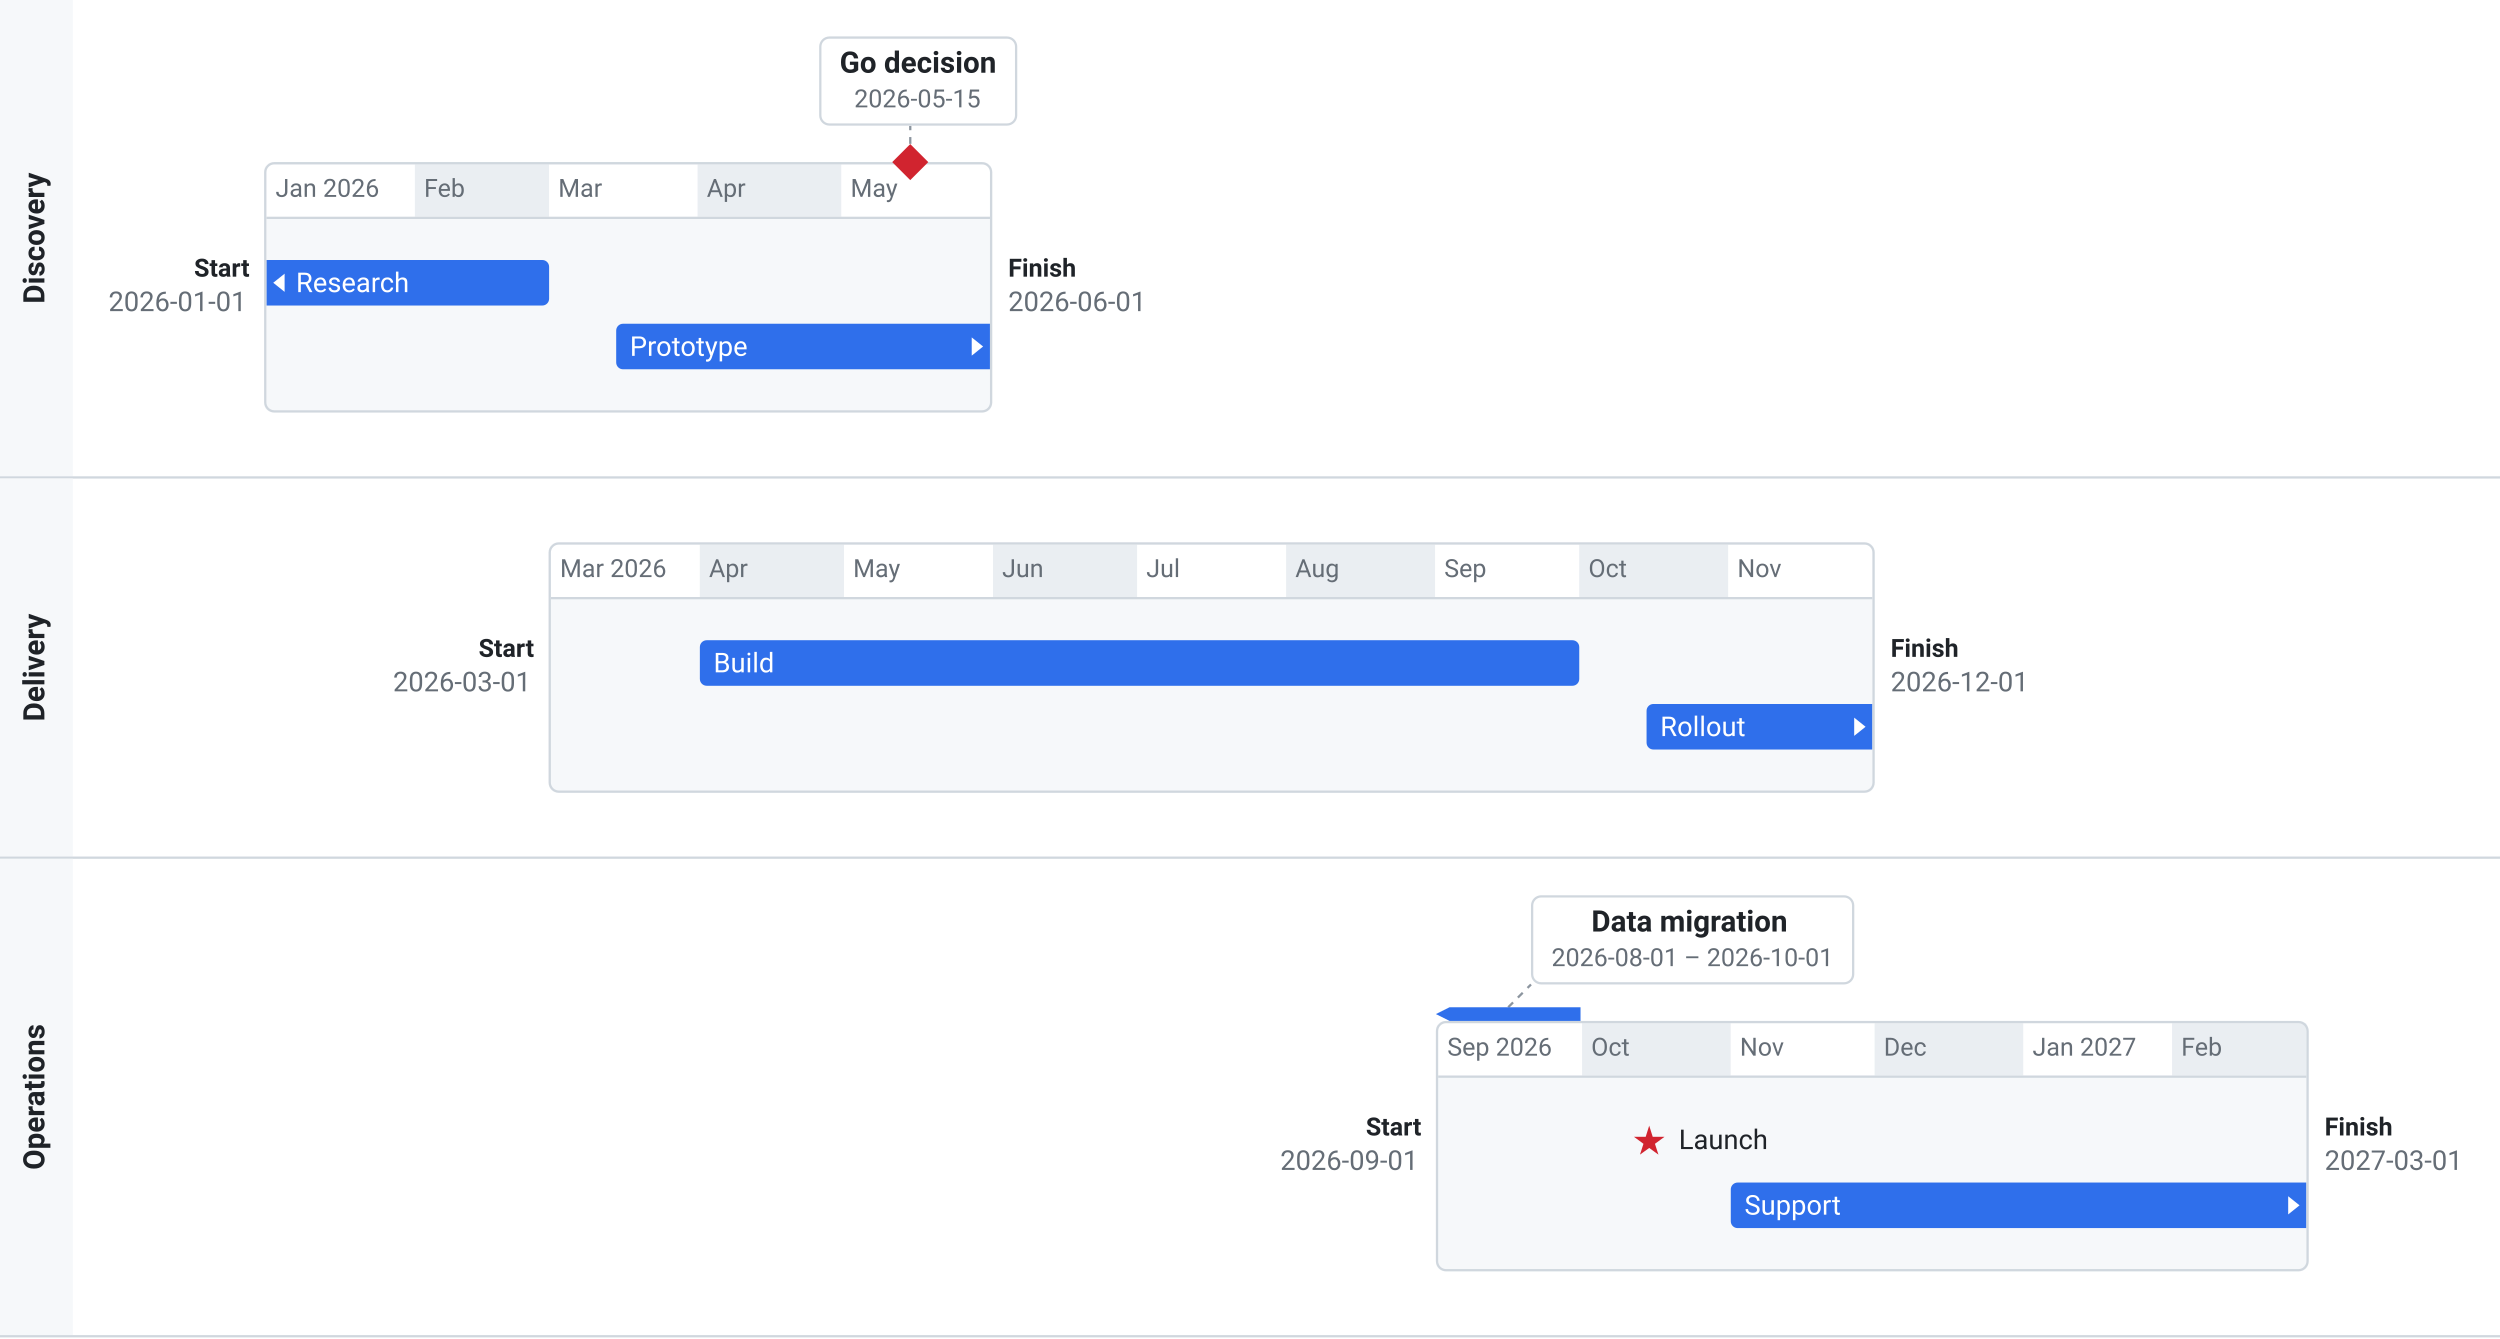
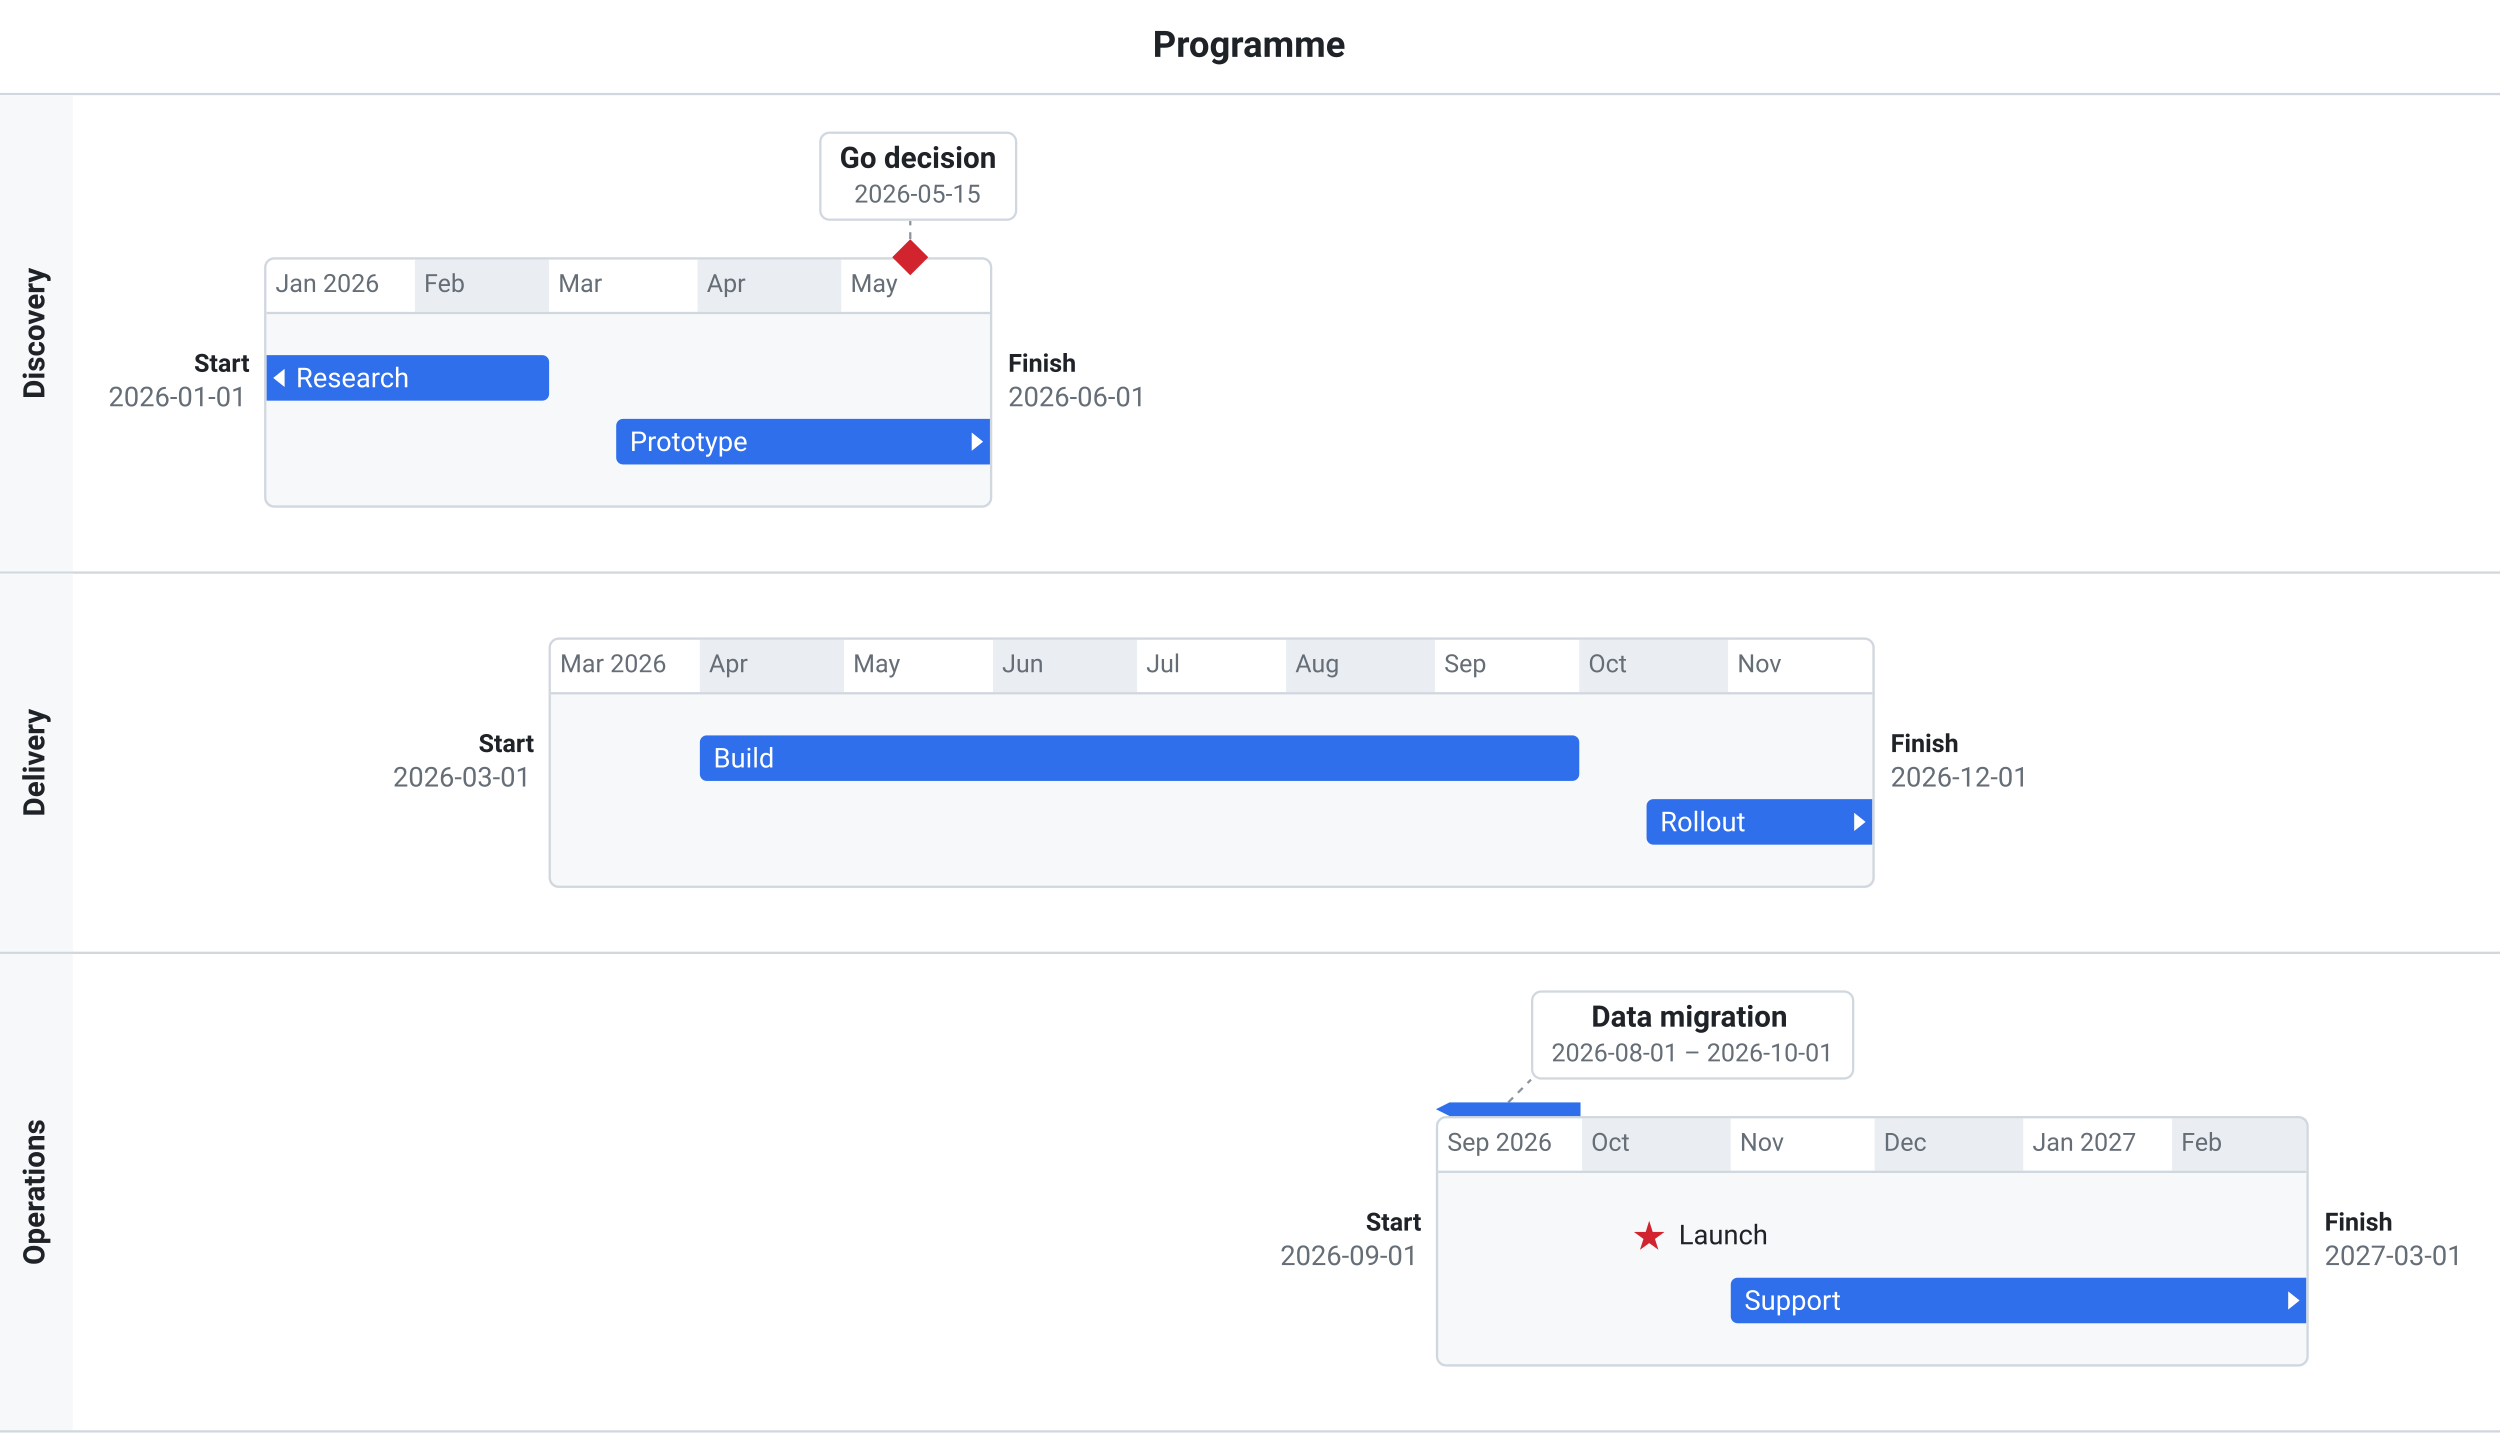
- <svg xmlns="http://www.w3.org/2000/svg" width="1098" height="588" viewBox="0 0 1098 588">
-   <rect x="0" y="0" width="1098" height="588" fill="rgb(255, 255, 255)" />
-   <rect x="0" y="0" width="32" height="209.19" fill="rgb(246, 248, 250)" />
+ <svg xmlns="http://www.w3.org/2000/svg" width="1098" height="630" viewBox="0 0 1098 630">
+   <rect x="0" y="0" width="1098" height="630" fill="rgb(255, 255, 255)" />
+   <text x="506.27" y="19.5" dominant-baseline="central" fill="rgb(31, 35, 40)" font-family="system-ui, -apple-system, &quot;Segoe UI&quot;, Roboto, sans-serif" font-size="16px" font-weight="600">Programme</text>
+   <line x1="0" y1="41.3" x2="1098" y2="41.3" stroke="rgb(208, 215, 222)" />
+   <rect x="0" y="41.8" width="32" height="209.19" fill="rgb(246, 248, 250)" />
  <clipPath id="tlv-clip-1">
-     <rect x="0" y="0" width="32" height="209.19" rx="0" />
+     <rect x="0" y="41.8" width="32" height="209.19" rx="0" />
  </clipPath>
  <g clip-path="url(#tlv-clip-1)">
-     <text x="15.05" y="104.6" text-anchor="middle" transform="rotate(-90 15.05 104.6)" dominant-baseline="central" fill="rgb(31, 35, 40)" font-family="system-ui, -apple-system, &quot;Segoe UI&quot;, Roboto, sans-serif" font-size="13px" font-weight="600">Discovery</text>
-   </g>
-   <rect x="116" y="71.19" width="319.8" height="110" fill="rgb(246, 248, 250)" rx="4" />
+     <text x="15.05" y="146.4" text-anchor="middle" transform="rotate(-90 15.05 146.4)" dominant-baseline="central" fill="rgb(31, 35, 40)" font-family="system-ui, -apple-system, &quot;Segoe UI&quot;, Roboto, sans-serif" font-size="13px" font-weight="600">Discovery</text>
+   </g>
+   <rect x="116" y="112.98" width="319.8" height="110" fill="rgb(246, 248, 250)" rx="4" />
  <clipPath id="tlv-clip-2">
-     <rect x="116" y="71.19" width="319.8" height="110" rx="4" />
+     <rect x="116" y="112.98" width="319.8" height="110" rx="4" />
  </clipPath>
  <g clip-path="url(#tlv-clip-2)">
-     <rect x="117" y="72.19" width="65.23" height="23" fill="rgb(255, 255, 255)" />
-     <rect x="182.23" y="72.19" width="58.92" height="23" fill="rgb(234, 238, 242)" />
-     <rect x="241.17" y="72.19" width="65.23" height="23" fill="rgb(255, 255, 255)" />
-     <rect x="306.41" y="72.19" width="63.13" height="23" fill="rgb(234, 238, 242)" />
-     <rect x="369.55" y="72.19" width="65.23" height="23" fill="rgb(255, 255, 255)" />
-     <line x1="117" y1="95.69" x2="434.8" y2="95.69" stroke="rgb(208, 215, 222)" />
+     <rect x="117" y="113.98" width="65.23" height="23" fill="rgb(255, 255, 255)" />
+     <rect x="182.23" y="113.98" width="58.92" height="23" fill="rgb(234, 238, 242)" />
+     <rect x="241.17" y="113.98" width="65.23" height="23" fill="rgb(255, 255, 255)" />
+     <rect x="306.41" y="113.98" width="63.13" height="23" fill="rgb(234, 238, 242)" />
+     <rect x="369.55" y="113.98" width="65.23" height="23" fill="rgb(255, 255, 255)" />
+     <line x1="117" y1="137.48" x2="434.8" y2="137.48" stroke="rgb(208, 215, 222)" />
  </g>
  <clipPath id="tlv-clip-3">
-     <rect x="117" y="72.19" width="317.8" height="24" rx="0" />
+     <rect x="117" y="113.98" width="317.8" height="24" rx="0" />
  </clipPath>
  <g clip-path="url(#tlv-clip-3)">
-     <text x="121" y="82.69" dominant-baseline="central" fill="rgb(101, 109, 118)" font-family="system-ui, -apple-system, &quot;Segoe UI&quot;, Roboto, sans-serif" font-size="11px">Jan 2026</text>
+     <text x="121" y="124.48" dominant-baseline="central" fill="rgb(101, 109, 118)" font-family="system-ui, -apple-system, &quot;Segoe UI&quot;, Roboto, sans-serif" font-size="11px">Jan 2026</text>
  </g>
  <clipPath id="tlv-clip-4">
-     <rect x="117" y="72.19" width="317.8" height="24" rx="0" />
+     <rect x="117" y="113.98" width="317.8" height="24" rx="0" />
  </clipPath>
  <g clip-path="url(#tlv-clip-4)">
-     <text x="186.23" y="82.69" dominant-baseline="central" fill="rgb(101, 109, 118)" font-family="system-ui, -apple-system, &quot;Segoe UI&quot;, Roboto, sans-serif" font-size="11px">Feb</text>
+     <text x="186.23" y="124.48" dominant-baseline="central" fill="rgb(101, 109, 118)" font-family="system-ui, -apple-system, &quot;Segoe UI&quot;, Roboto, sans-serif" font-size="11px">Feb</text>
  </g>
  <clipPath id="tlv-clip-5">
-     <rect x="117" y="72.19" width="317.8" height="24" rx="0" />
+     <rect x="117" y="113.98" width="317.8" height="24" rx="0" />
  </clipPath>
  <g clip-path="url(#tlv-clip-5)">
-     <text x="245.17" y="82.69" dominant-baseline="central" fill="rgb(101, 109, 118)" font-family="system-ui, -apple-system, &quot;Segoe UI&quot;, Roboto, sans-serif" font-size="11px">Mar</text>
+     <text x="245.17" y="124.48" dominant-baseline="central" fill="rgb(101, 109, 118)" font-family="system-ui, -apple-system, &quot;Segoe UI&quot;, Roboto, sans-serif" font-size="11px">Mar</text>
  </g>
  <clipPath id="tlv-clip-6">
-     <rect x="117" y="72.19" width="317.8" height="24" rx="0" />
+     <rect x="117" y="113.98" width="317.8" height="24" rx="0" />
  </clipPath>
  <g clip-path="url(#tlv-clip-6)">
-     <text x="310.41" y="82.69" dominant-baseline="central" fill="rgb(101, 109, 118)" font-family="system-ui, -apple-system, &quot;Segoe UI&quot;, Roboto, sans-serif" font-size="11px">Apr</text>
+     <text x="310.41" y="124.48" dominant-baseline="central" fill="rgb(101, 109, 118)" font-family="system-ui, -apple-system, &quot;Segoe UI&quot;, Roboto, sans-serif" font-size="11px">Apr</text>
  </g>
  <clipPath id="tlv-clip-7">
-     <rect x="117" y="72.19" width="317.8" height="24" rx="0" />
+     <rect x="117" y="113.98" width="317.8" height="24" rx="0" />
  </clipPath>
  <g clip-path="url(#tlv-clip-7)">
-     <text x="373.55" y="82.69" dominant-baseline="central" fill="rgb(101, 109, 118)" font-family="system-ui, -apple-system, &quot;Segoe UI&quot;, Roboto, sans-serif" font-size="11px">May</text>
-   </g>
-   <path d="M117 114.19H238.17A3 3 0 0 1 241.17 117.19V131.19A3 3 0 0 1 238.17 134.19H117L117 134.19V114.19L117 114.19Z" fill="rgb(47, 111, 235)" />
+     <text x="373.55" y="124.48" dominant-baseline="central" fill="rgb(101, 109, 118)" font-family="system-ui, -apple-system, &quot;Segoe UI&quot;, Roboto, sans-serif" font-size="11px">May</text>
+   </g>
+   <path d="M117 155.98H238.17A3 3 0 0 1 241.17 158.98V172.98A3 3 0 0 1 238.17 175.98H117L117 175.98V155.98L117 155.98Z" fill="rgb(47, 111, 235)" />
  <clipPath id="tlv-clip-8">
-     <rect x="117" y="114.19" width="124.17" height="20" rx="0" />
+     <rect x="117" y="155.98" width="124.17" height="20" rx="0" />
  </clipPath>
  <g clip-path="url(#tlv-clip-8)">
-     <text x="130" y="124.19" dominant-baseline="central" fill="rgb(255, 255, 255)" font-family="system-ui, -apple-system, &quot;Segoe UI&quot;, Roboto, sans-serif" font-size="12px">Research</text>
-   </g>
-   <polygon points="125,120.19 120,124.19 125,128.19" fill="rgb(255, 255, 255)" />
-   <path d="M273.63 142.19H434.78L434.78 142.19V162.19L434.78 162.19H273.63A3 3 0 0 1 270.63 159.19V145.19A3 3 0 0 1 273.63 142.19Z" fill="rgb(47, 111, 235)" />
+     <text x="130" y="165.98" dominant-baseline="central" fill="rgb(255, 255, 255)" font-family="system-ui, -apple-system, &quot;Segoe UI&quot;, Roboto, sans-serif" font-size="12px">Research</text>
+   </g>
+   <polygon points="125,161.98 120,165.98 125,169.98" fill="rgb(255, 255, 255)" />
+   <path d="M273.63 183.98H434.78L434.78 183.98V203.98L434.78 203.98H273.63A3 3 0 0 1 270.63 200.98V186.98A3 3 0 0 1 273.63 183.98Z" fill="rgb(47, 111, 235)" />
  <clipPath id="tlv-clip-9">
-     <rect x="270.63" y="142.19" width="164.16" height="20" rx="0" />
+     <rect x="270.63" y="183.98" width="164.16" height="20" rx="0" />
  </clipPath>
  <g clip-path="url(#tlv-clip-9)">
-     <text x="276.63" y="152.19" dominant-baseline="central" fill="rgb(255, 255, 255)" font-family="system-ui, -apple-system, &quot;Segoe UI&quot;, Roboto, sans-serif" font-size="12px">Prototype</text>
-   </g>
-   <polygon points="426.78,148.19 431.78,152.19 426.78,156.19" fill="rgb(255, 255, 255)" />
-   <rect x="116.5" y="71.69" width="318.8" height="109" fill="none" rx="4" stroke="rgb(208, 215, 222)" />
-   <text x="85.23" y="117.74" dominant-baseline="central" fill="rgb(31, 35, 40)" font-family="system-ui, -apple-system, &quot;Segoe UI&quot;, Roboto, sans-serif" font-size="11px" font-weight="600">Start</text>
-   <text x="47.64" y="132.54" dominant-baseline="central" fill="rgb(101, 109, 118)" font-family="system-ui, -apple-system, &quot;Segoe UI&quot;, Roboto, sans-serif" font-size="12px">2026-01-01</text>
-   <text x="442.8" y="117.74" dominant-baseline="central" fill="rgb(31, 35, 40)" font-family="system-ui, -apple-system, &quot;Segoe UI&quot;, Roboto, sans-serif" font-size="11px" font-weight="600">Finish</text>
-   <text x="442.8" y="132.54" dominant-baseline="central" fill="rgb(101, 109, 118)" font-family="system-ui, -apple-system, &quot;Segoe UI&quot;, Roboto, sans-serif" font-size="12px">2026-06-01</text>
-   <line x1="399.79" y1="63.19" x2="399.79" y2="55.19" stroke="rgb(140, 149, 159)" stroke-dasharray="3 3" />
-   <polygon points="399.78,63.27 407.7,71.19 399.78,79.11 391.86,71.19" fill="rgb(209, 36, 47)" />
-   <rect x="359.78" y="16" width="87" height="39.19" fill="rgb(255, 255, 255)" rx="4" />
-   <rect x="360.28" y="16.5" width="86" height="38.19" fill="none" rx="4" stroke="rgb(208, 215, 222)" />
+     <text x="276.63" y="193.98" dominant-baseline="central" fill="rgb(255, 255, 255)" font-family="system-ui, -apple-system, &quot;Segoe UI&quot;, Roboto, sans-serif" font-size="12px">Prototype</text>
+   </g>
+   <polygon points="426.78,189.98 431.78,193.98 426.78,197.98" fill="rgb(255, 255, 255)" />
+   <rect x="116.5" y="113.48" width="318.8" height="109" fill="none" rx="4" stroke="rgb(208, 215, 222)" />
+   <text x="85.23" y="159.54" dominant-baseline="central" fill="rgb(31, 35, 40)" font-family="system-ui, -apple-system, &quot;Segoe UI&quot;, Roboto, sans-serif" font-size="11px" font-weight="600">Start</text>
+   <text x="47.64" y="174.34" dominant-baseline="central" fill="rgb(101, 109, 118)" font-family="system-ui, -apple-system, &quot;Segoe UI&quot;, Roboto, sans-serif" font-size="12px">2026-01-01</text>
+   <text x="442.8" y="159.54" dominant-baseline="central" fill="rgb(31, 35, 40)" font-family="system-ui, -apple-system, &quot;Segoe UI&quot;, Roboto, sans-serif" font-size="11px" font-weight="600">Finish</text>
+   <text x="442.8" y="174.34" dominant-baseline="central" fill="rgb(101, 109, 118)" font-family="system-ui, -apple-system, &quot;Segoe UI&quot;, Roboto, sans-serif" font-size="12px">2026-06-01</text>
+   <line x1="399.79" y1="104.98" x2="399.79" y2="96.98" stroke="rgb(140, 149, 159)" stroke-dasharray="3 3" />
+   <polygon points="399.78,105.06 407.7,112.98 399.78,120.9 391.86,112.98" fill="rgb(209, 36, 47)" />
+   <rect x="359.78" y="57.8" width="87" height="39.19" fill="rgb(255, 255, 255)" rx="4" />
+   <rect x="360.28" y="58.3" width="86" height="38.19" fill="none" rx="4" stroke="rgb(208, 215, 222)" />
  <clipPath id="tlv-clip-10">
-     <rect x="359.78" y="16" width="87" height="39.19" rx="0" />
+     <rect x="359.78" y="57.8" width="87" height="39.19" rx="0" />
  </clipPath>
  <g clip-path="url(#tlv-clip-10)">
-     <text x="368.78" y="27.5" dominant-baseline="central" fill="rgb(31, 35, 40)" font-family="system-ui, -apple-system, &quot;Segoe UI&quot;, Roboto, sans-serif" font-size="13px" font-weight="600">Go decision</text>
+     <text x="368.78" y="69.3" dominant-baseline="central" fill="rgb(31, 35, 40)" font-family="system-ui, -apple-system, &quot;Segoe UI&quot;, Roboto, sans-serif" font-size="13px" font-weight="600">Go decision</text>
  </g>
  <clipPath id="tlv-clip-11">
-     <rect x="359.78" y="16" width="87" height="39.19" rx="0" />
+     <rect x="359.78" y="57.8" width="87" height="39.19" rx="0" />
  </clipPath>
  <g clip-path="url(#tlv-clip-11)">
-     <text x="375.16" y="43.39" dominant-baseline="central" fill="rgb(101, 109, 118)" font-family="system-ui, -apple-system, &quot;Segoe UI&quot;, Roboto, sans-serif" font-size="11px">2026-05-15</text>
-   </g>
-   <line x1="0" y1="209.69" x2="1098" y2="209.69" stroke="rgb(208, 215, 222)" />
-   <rect x="0" y="210.19" width="32" height="166" fill="rgb(246, 248, 250)" />
+     <text x="375.16" y="85.19" dominant-baseline="central" fill="rgb(101, 109, 118)" font-family="system-ui, -apple-system, &quot;Segoe UI&quot;, Roboto, sans-serif" font-size="11px">2026-05-15</text>
+   </g>
+   <line x1="0" y1="251.48" x2="1098" y2="251.48" stroke="rgb(208, 215, 222)" />
+   <rect x="0" y="251.98" width="32" height="166" fill="rgb(246, 248, 250)" />
  <clipPath id="tlv-clip-12">
-     <rect x="0" y="210.19" width="32" height="166" rx="0" />
+     <rect x="0" y="251.98" width="32" height="166" rx="0" />
  </clipPath>
  <g clip-path="url(#tlv-clip-12)">
-     <text x="15.05" y="293.19" text-anchor="middle" transform="rotate(-90 15.05 293.19)" dominant-baseline="central" fill="rgb(31, 35, 40)" font-family="system-ui, -apple-system, &quot;Segoe UI&quot;, Roboto, sans-serif" font-size="13px" font-weight="600">Delivery</text>
-   </g>
-   <rect x="240.95" y="238.19" width="582.42" height="110" fill="rgb(246, 248, 250)" rx="4" />
+     <text x="15.05" y="334.98" text-anchor="middle" transform="rotate(-90 15.05 334.98)" dominant-baseline="central" fill="rgb(31, 35, 40)" font-family="system-ui, -apple-system, &quot;Segoe UI&quot;, Roboto, sans-serif" font-size="13px" font-weight="600">Delivery</text>
+   </g>
+   <rect x="240.95" y="279.98" width="582.42" height="110" fill="rgb(246, 248, 250)" rx="4" />
  <clipPath id="tlv-clip-13">
-     <rect x="240.95" y="238.19" width="582.42" height="110" rx="4" />
+     <rect x="240.95" y="279.98" width="582.42" height="110" rx="4" />
  </clipPath>
  <g clip-path="url(#tlv-clip-13)">
-     <rect x="241.95" y="239.19" width="65.42" height="23" fill="rgb(255, 255, 255)" />
-     <rect x="307.38" y="239.19" width="63.31" height="23" fill="rgb(234, 238, 242)" />
-     <rect x="370.69" y="239.19" width="65.42" height="23" fill="rgb(255, 255, 255)" />
-     <rect x="436.13" y="239.19" width="63.31" height="23" fill="rgb(234, 238, 242)" />
-     <rect x="499.44" y="239.19" width="65.42" height="23" fill="rgb(255, 255, 255)" />
-     <rect x="564.88" y="239.19" width="65.42" height="23" fill="rgb(234, 238, 242)" />
-     <rect x="630.3" y="239.19" width="63.31" height="23" fill="rgb(255, 255, 255)" />
-     <rect x="693.63" y="239.19" width="65.42" height="23" fill="rgb(234, 238, 242)" />
-     <rect x="759.05" y="239.19" width="63.31" height="23" fill="rgb(255, 255, 255)" />
-     <line x1="241.95" y1="262.69" x2="822.38" y2="262.69" stroke="rgb(208, 215, 222)" />
+     <rect x="241.95" y="280.98" width="65.42" height="23" fill="rgb(255, 255, 255)" />
+     <rect x="307.38" y="280.98" width="63.31" height="23" fill="rgb(234, 238, 242)" />
+     <rect x="370.69" y="280.98" width="65.42" height="23" fill="rgb(255, 255, 255)" />
+     <rect x="436.13" y="280.98" width="63.31" height="23" fill="rgb(234, 238, 242)" />
+     <rect x="499.44" y="280.98" width="65.42" height="23" fill="rgb(255, 255, 255)" />
+     <rect x="564.88" y="280.98" width="65.42" height="23" fill="rgb(234, 238, 242)" />
+     <rect x="630.3" y="280.98" width="63.31" height="23" fill="rgb(255, 255, 255)" />
+     <rect x="693.63" y="280.98" width="65.42" height="23" fill="rgb(234, 238, 242)" />
+     <rect x="759.05" y="280.98" width="63.31" height="23" fill="rgb(255, 255, 255)" />
+     <line x1="241.95" y1="304.48" x2="822.38" y2="304.48" stroke="rgb(208, 215, 222)" />
  </g>
  <clipPath id="tlv-clip-14">
-     <rect x="241.95" y="239.19" width="580.42" height="24" rx="0" />
+     <rect x="241.95" y="280.98" width="580.42" height="24" rx="0" />
  </clipPath>
  <g clip-path="url(#tlv-clip-14)">
-     <text x="245.95" y="249.69" dominant-baseline="central" fill="rgb(101, 109, 118)" font-family="system-ui, -apple-system, &quot;Segoe UI&quot;, Roboto, sans-serif" font-size="11px">Mar 2026</text>
+     <text x="245.95" y="291.48" dominant-baseline="central" fill="rgb(101, 109, 118)" font-family="system-ui, -apple-system, &quot;Segoe UI&quot;, Roboto, sans-serif" font-size="11px">Mar 2026</text>
  </g>
  <clipPath id="tlv-clip-15">
-     <rect x="241.95" y="239.19" width="580.42" height="24" rx="0" />
+     <rect x="241.95" y="280.98" width="580.42" height="24" rx="0" />
  </clipPath>
  <g clip-path="url(#tlv-clip-15)">
-     <text x="311.38" y="249.69" dominant-baseline="central" fill="rgb(101, 109, 118)" font-family="system-ui, -apple-system, &quot;Segoe UI&quot;, Roboto, sans-serif" font-size="11px">Apr</text>
+     <text x="311.38" y="291.48" dominant-baseline="central" fill="rgb(101, 109, 118)" font-family="system-ui, -apple-system, &quot;Segoe UI&quot;, Roboto, sans-serif" font-size="11px">Apr</text>
  </g>
  <clipPath id="tlv-clip-16">
-     <rect x="241.95" y="239.19" width="580.42" height="24" rx="0" />
+     <rect x="241.95" y="280.98" width="580.42" height="24" rx="0" />
  </clipPath>
  <g clip-path="url(#tlv-clip-16)">
-     <text x="374.69" y="249.69" dominant-baseline="central" fill="rgb(101, 109, 118)" font-family="system-ui, -apple-system, &quot;Segoe UI&quot;, Roboto, sans-serif" font-size="11px">May</text>
+     <text x="374.69" y="291.48" dominant-baseline="central" fill="rgb(101, 109, 118)" font-family="system-ui, -apple-system, &quot;Segoe UI&quot;, Roboto, sans-serif" font-size="11px">May</text>
  </g>
  <clipPath id="tlv-clip-17">
-     <rect x="241.95" y="239.19" width="580.42" height="24" rx="0" />
+     <rect x="241.95" y="280.98" width="580.42" height="24" rx="0" />
  </clipPath>
  <g clip-path="url(#tlv-clip-17)">
-     <text x="440.13" y="249.69" dominant-baseline="central" fill="rgb(101, 109, 118)" font-family="system-ui, -apple-system, &quot;Segoe UI&quot;, Roboto, sans-serif" font-size="11px">Jun</text>
+     <text x="440.13" y="291.48" dominant-baseline="central" fill="rgb(101, 109, 118)" font-family="system-ui, -apple-system, &quot;Segoe UI&quot;, Roboto, sans-serif" font-size="11px">Jun</text>
  </g>
  <clipPath id="tlv-clip-18">
-     <rect x="241.95" y="239.19" width="580.42" height="24" rx="0" />
+     <rect x="241.95" y="280.98" width="580.42" height="24" rx="0" />
  </clipPath>
  <g clip-path="url(#tlv-clip-18)">
-     <text x="503.44" y="249.69" dominant-baseline="central" fill="rgb(101, 109, 118)" font-family="system-ui, -apple-system, &quot;Segoe UI&quot;, Roboto, sans-serif" font-size="11px">Jul</text>
+     <text x="503.44" y="291.48" dominant-baseline="central" fill="rgb(101, 109, 118)" font-family="system-ui, -apple-system, &quot;Segoe UI&quot;, Roboto, sans-serif" font-size="11px">Jul</text>
  </g>
  <clipPath id="tlv-clip-19">
-     <rect x="241.95" y="239.19" width="580.42" height="24" rx="0" />
+     <rect x="241.95" y="280.98" width="580.42" height="24" rx="0" />
  </clipPath>
  <g clip-path="url(#tlv-clip-19)">
-     <text x="568.88" y="249.69" dominant-baseline="central" fill="rgb(101, 109, 118)" font-family="system-ui, -apple-system, &quot;Segoe UI&quot;, Roboto, sans-serif" font-size="11px">Aug</text>
+     <text x="568.88" y="291.48" dominant-baseline="central" fill="rgb(101, 109, 118)" font-family="system-ui, -apple-system, &quot;Segoe UI&quot;, Roboto, sans-serif" font-size="11px">Aug</text>
  </g>
  <clipPath id="tlv-clip-20">
-     <rect x="241.95" y="239.19" width="580.42" height="24" rx="0" />
+     <rect x="241.95" y="280.98" width="580.42" height="24" rx="0" />
  </clipPath>
  <g clip-path="url(#tlv-clip-20)">
-     <text x="634.3" y="249.69" dominant-baseline="central" fill="rgb(101, 109, 118)" font-family="system-ui, -apple-system, &quot;Segoe UI&quot;, Roboto, sans-serif" font-size="11px">Sep</text>
+     <text x="634.3" y="291.48" dominant-baseline="central" fill="rgb(101, 109, 118)" font-family="system-ui, -apple-system, &quot;Segoe UI&quot;, Roboto, sans-serif" font-size="11px">Sep</text>
  </g>
  <clipPath id="tlv-clip-21">
-     <rect x="241.95" y="239.19" width="580.42" height="24" rx="0" />
+     <rect x="241.95" y="280.98" width="580.42" height="24" rx="0" />
  </clipPath>
  <g clip-path="url(#tlv-clip-21)">
-     <text x="697.63" y="249.69" dominant-baseline="central" fill="rgb(101, 109, 118)" font-family="system-ui, -apple-system, &quot;Segoe UI&quot;, Roboto, sans-serif" font-size="11px">Oct</text>
+     <text x="697.63" y="291.48" dominant-baseline="central" fill="rgb(101, 109, 118)" font-family="system-ui, -apple-system, &quot;Segoe UI&quot;, Roboto, sans-serif" font-size="11px">Oct</text>
  </g>
  <clipPath id="tlv-clip-22">
-     <rect x="241.95" y="239.19" width="580.42" height="24" rx="0" />
+     <rect x="241.95" y="280.98" width="580.42" height="24" rx="0" />
  </clipPath>
  <g clip-path="url(#tlv-clip-22)">
-     <text x="763.05" y="249.69" dominant-baseline="central" fill="rgb(101, 109, 118)" font-family="system-ui, -apple-system, &quot;Segoe UI&quot;, Roboto, sans-serif" font-size="11px">Nov</text>
-   </g>
-   <path d="M310.38 281.19H690.61A3 3 0 0 1 693.61 284.19V298.19A3 3 0 0 1 690.61 301.19H310.38A3 3 0 0 1 307.38 298.19V284.19A3 3 0 0 1 310.38 281.19Z" fill="rgb(47, 111, 235)" />
+     <text x="763.05" y="291.48" dominant-baseline="central" fill="rgb(101, 109, 118)" font-family="system-ui, -apple-system, &quot;Segoe UI&quot;, Roboto, sans-serif" font-size="11px">Nov</text>
+   </g>
+   <path d="M310.38 322.98H690.61A3 3 0 0 1 693.61 325.98V339.98A3 3 0 0 1 690.61 342.98H310.38A3 3 0 0 1 307.38 339.98V325.98A3 3 0 0 1 310.38 322.98Z" fill="rgb(47, 111, 235)" />
  <clipPath id="tlv-clip-23">
-     <rect x="307.38" y="281.19" width="386.23" height="20" rx="0" />
+     <rect x="307.38" y="322.98" width="386.23" height="20" rx="0" />
  </clipPath>
  <g clip-path="url(#tlv-clip-23)">
-     <text x="313.38" y="291.19" dominant-baseline="central" fill="rgb(255, 255, 255)" font-family="system-ui, -apple-system, &quot;Segoe UI&quot;, Roboto, sans-serif" font-size="12px">Build</text>
-   </g>
-   <path d="M726.17 309.19H822.36L822.36 309.19V329.19L822.36 329.19H726.17A3 3 0 0 1 723.17 326.19V312.19A3 3 0 0 1 726.17 309.19Z" fill="rgb(47, 111, 235)" />
+     <text x="313.38" y="332.98" dominant-baseline="central" fill="rgb(255, 255, 255)" font-family="system-ui, -apple-system, &quot;Segoe UI&quot;, Roboto, sans-serif" font-size="12px">Build</text>
+   </g>
+   <path d="M726.17 350.98H822.36L822.36 350.98V370.98L822.36 370.98H726.17A3 3 0 0 1 723.17 367.98V353.98A3 3 0 0 1 726.17 350.98Z" fill="rgb(47, 111, 235)" />
  <clipPath id="tlv-clip-24">
-     <rect x="723.17" y="309.19" width="99.19" height="20" rx="0" />
+     <rect x="723.17" y="350.98" width="99.19" height="20" rx="0" />
  </clipPath>
  <g clip-path="url(#tlv-clip-24)">
-     <text x="729.17" y="319.19" dominant-baseline="central" fill="rgb(255, 255, 255)" font-family="system-ui, -apple-system, &quot;Segoe UI&quot;, Roboto, sans-serif" font-size="12px">Rollout</text>
-   </g>
-   <polygon points="814.36,315.19 819.36,319.19 814.36,323.19" fill="rgb(255, 255, 255)" />
-   <rect x="241.45" y="238.69" width="581.42" height="109" fill="none" rx="4" stroke="rgb(208, 215, 222)" />
-   <text x="210.19" y="284.74" dominant-baseline="central" fill="rgb(31, 35, 40)" font-family="system-ui, -apple-system, &quot;Segoe UI&quot;, Roboto, sans-serif" font-size="11px" font-weight="600">Start</text>
-   <text x="172.59" y="299.54" dominant-baseline="central" fill="rgb(101, 109, 118)" font-family="system-ui, -apple-system, &quot;Segoe UI&quot;, Roboto, sans-serif" font-size="12px">2026-03-01</text>
-   <text x="830.38" y="284.74" dominant-baseline="central" fill="rgb(31, 35, 40)" font-family="system-ui, -apple-system, &quot;Segoe UI&quot;, Roboto, sans-serif" font-size="11px" font-weight="600">Finish</text>
-   <text x="830.38" y="299.54" dominant-baseline="central" fill="rgb(101, 109, 118)" font-family="system-ui, -apple-system, &quot;Segoe UI&quot;, Roboto, sans-serif" font-size="12px">2026-12-01</text>
-   <line x1="0" y1="376.69" x2="1098" y2="376.69" stroke="rgb(208, 215, 222)" />
-   <rect x="0" y="377.19" width="32" height="209.19" fill="rgb(246, 248, 250)" />
+     <text x="729.17" y="360.98" dominant-baseline="central" fill="rgb(255, 255, 255)" font-family="system-ui, -apple-system, &quot;Segoe UI&quot;, Roboto, sans-serif" font-size="12px">Rollout</text>
+   </g>
+   <polygon points="814.36,356.98 819.36,360.98 814.36,364.98" fill="rgb(255, 255, 255)" />
+   <rect x="241.45" y="280.48" width="581.42" height="109" fill="none" rx="4" stroke="rgb(208, 215, 222)" />
+   <text x="210.19" y="326.54" dominant-baseline="central" fill="rgb(31, 35, 40)" font-family="system-ui, -apple-system, &quot;Segoe UI&quot;, Roboto, sans-serif" font-size="11px" font-weight="600">Start</text>
+   <text x="172.59" y="341.34" dominant-baseline="central" fill="rgb(101, 109, 118)" font-family="system-ui, -apple-system, &quot;Segoe UI&quot;, Roboto, sans-serif" font-size="12px">2026-03-01</text>
+   <text x="830.38" y="326.54" dominant-baseline="central" fill="rgb(31, 35, 40)" font-family="system-ui, -apple-system, &quot;Segoe UI&quot;, Roboto, sans-serif" font-size="11px" font-weight="600">Finish</text>
+   <text x="830.38" y="341.34" dominant-baseline="central" fill="rgb(101, 109, 118)" font-family="system-ui, -apple-system, &quot;Segoe UI&quot;, Roboto, sans-serif" font-size="12px">2026-12-01</text>
+   <line x1="0" y1="418.48" x2="1098" y2="418.48" stroke="rgb(208, 215, 222)" />
+   <rect x="0" y="418.98" width="32" height="209.19" fill="rgb(246, 248, 250)" />
  <clipPath id="tlv-clip-25">
-     <rect x="0" y="377.19" width="32" height="209.19" rx="0" />
+     <rect x="0" y="418.98" width="32" height="209.19" rx="0" />
  </clipPath>
  <g clip-path="url(#tlv-clip-25)">
-     <text x="15.05" y="481.78" text-anchor="middle" transform="rotate(-90 15.05 481.78)" dominant-baseline="central" fill="rgb(31, 35, 40)" font-family="system-ui, -apple-system, &quot;Segoe UI&quot;, Roboto, sans-serif" font-size="13px" font-weight="600">Operations</text>
-   </g>
-   <rect x="630.64" y="448.38" width="383.34" height="110" fill="rgb(246, 248, 250)" rx="4" />
+     <text x="15.05" y="523.58" text-anchor="middle" transform="rotate(-90 15.05 523.58)" dominant-baseline="central" fill="rgb(31, 35, 40)" font-family="system-ui, -apple-system, &quot;Segoe UI&quot;, Roboto, sans-serif" font-size="13px" font-weight="600">Operations</text>
+   </g>
+   <rect x="630.64" y="490.17" width="383.34" height="110" fill="rgb(246, 248, 250)" rx="4" />
  <clipPath id="tlv-clip-26">
-     <rect x="630.64" y="448.38" width="383.34" height="110" rx="4" />
+     <rect x="630.64" y="490.17" width="383.34" height="110" rx="4" />
  </clipPath>
  <g clip-path="url(#tlv-clip-26)">
-     <rect x="631.64" y="449.38" width="63.2" height="23" fill="rgb(255, 255, 255)" />
-     <rect x="694.84" y="449.38" width="65.31" height="23" fill="rgb(234, 238, 242)" />
-     <rect x="760.16" y="449.38" width="63.2" height="23" fill="rgb(255, 255, 255)" />
-     <rect x="823.36" y="449.38" width="65.31" height="23" fill="rgb(234, 238, 242)" />
-     <rect x="888.67" y="449.38" width="65.31" height="23" fill="rgb(255, 255, 255)" />
-     <rect x="953.98" y="449.38" width="58.98" height="23" fill="rgb(234, 238, 242)" />
-     <line x1="631.64" y1="472.88" x2="1012.98" y2="472.88" stroke="rgb(208, 215, 222)" />
+     <rect x="631.64" y="491.17" width="63.2" height="23" fill="rgb(255, 255, 255)" />
+     <rect x="694.84" y="491.17" width="65.31" height="23" fill="rgb(234, 238, 242)" />
+     <rect x="760.16" y="491.17" width="63.2" height="23" fill="rgb(255, 255, 255)" />
+     <rect x="823.36" y="491.17" width="65.31" height="23" fill="rgb(234, 238, 242)" />
+     <rect x="888.67" y="491.17" width="65.31" height="23" fill="rgb(255, 255, 255)" />
+     <rect x="953.98" y="491.17" width="58.98" height="23" fill="rgb(234, 238, 242)" />
+     <line x1="631.64" y1="514.67" x2="1012.98" y2="514.67" stroke="rgb(208, 215, 222)" />
  </g>
  <clipPath id="tlv-clip-27">
-     <rect x="631.64" y="449.38" width="381.34" height="24" rx="0" />
+     <rect x="631.64" y="491.17" width="381.34" height="24" rx="0" />
  </clipPath>
  <g clip-path="url(#tlv-clip-27)">
-     <text x="635.64" y="459.88" dominant-baseline="central" fill="rgb(101, 109, 118)" font-family="system-ui, -apple-system, &quot;Segoe UI&quot;, Roboto, sans-serif" font-size="11px">Sep 2026</text>
+     <text x="635.64" y="501.67" dominant-baseline="central" fill="rgb(101, 109, 118)" font-family="system-ui, -apple-system, &quot;Segoe UI&quot;, Roboto, sans-serif" font-size="11px">Sep 2026</text>
  </g>
  <clipPath id="tlv-clip-28">
-     <rect x="631.64" y="449.38" width="381.34" height="24" rx="0" />
+     <rect x="631.64" y="491.17" width="381.34" height="24" rx="0" />
  </clipPath>
  <g clip-path="url(#tlv-clip-28)">
-     <text x="698.84" y="459.88" dominant-baseline="central" fill="rgb(101, 109, 118)" font-family="system-ui, -apple-system, &quot;Segoe UI&quot;, Roboto, sans-serif" font-size="11px">Oct</text>
+     <text x="698.84" y="501.67" dominant-baseline="central" fill="rgb(101, 109, 118)" font-family="system-ui, -apple-system, &quot;Segoe UI&quot;, Roboto, sans-serif" font-size="11px">Oct</text>
  </g>
  <clipPath id="tlv-clip-29">
-     <rect x="631.64" y="449.38" width="381.34" height="24" rx="0" />
+     <rect x="631.64" y="491.17" width="381.34" height="24" rx="0" />
  </clipPath>
  <g clip-path="url(#tlv-clip-29)">
-     <text x="764.16" y="459.88" dominant-baseline="central" fill="rgb(101, 109, 118)" font-family="system-ui, -apple-system, &quot;Segoe UI&quot;, Roboto, sans-serif" font-size="11px">Nov</text>
+     <text x="764.16" y="501.67" dominant-baseline="central" fill="rgb(101, 109, 118)" font-family="system-ui, -apple-system, &quot;Segoe UI&quot;, Roboto, sans-serif" font-size="11px">Nov</text>
  </g>
  <clipPath id="tlv-clip-30">
-     <rect x="631.64" y="449.38" width="381.34" height="24" rx="0" />
+     <rect x="631.64" y="491.17" width="381.34" height="24" rx="0" />
  </clipPath>
  <g clip-path="url(#tlv-clip-30)">
-     <text x="827.36" y="459.88" dominant-baseline="central" fill="rgb(101, 109, 118)" font-family="system-ui, -apple-system, &quot;Segoe UI&quot;, Roboto, sans-serif" font-size="11px">Dec</text>
+     <text x="827.36" y="501.67" dominant-baseline="central" fill="rgb(101, 109, 118)" font-family="system-ui, -apple-system, &quot;Segoe UI&quot;, Roboto, sans-serif" font-size="11px">Dec</text>
  </g>
  <clipPath id="tlv-clip-31">
-     <rect x="631.64" y="449.38" width="381.34" height="24" rx="0" />
+     <rect x="631.64" y="491.17" width="381.34" height="24" rx="0" />
  </clipPath>
  <g clip-path="url(#tlv-clip-31)">
-     <text x="892.67" y="459.88" dominant-baseline="central" fill="rgb(101, 109, 118)" font-family="system-ui, -apple-system, &quot;Segoe UI&quot;, Roboto, sans-serif" font-size="11px">Jan 2027</text>
+     <text x="892.67" y="501.67" dominant-baseline="central" fill="rgb(101, 109, 118)" font-family="system-ui, -apple-system, &quot;Segoe UI&quot;, Roboto, sans-serif" font-size="11px">Jan 2027</text>
  </g>
  <clipPath id="tlv-clip-32">
-     <rect x="631.64" y="449.38" width="381.34" height="24" rx="0" />
+     <rect x="631.64" y="491.17" width="381.34" height="24" rx="0" />
  </clipPath>
  <g clip-path="url(#tlv-clip-32)">
-     <text x="957.98" y="459.88" dominant-baseline="central" fill="rgb(101, 109, 118)" font-family="system-ui, -apple-system, &quot;Segoe UI&quot;, Roboto, sans-serif" font-size="11px">Feb</text>
-   </g>
-   <path d="M763.16 519.38H1012.97L1012.97 519.38V539.38L1012.97 539.38H763.16A3 3 0 0 1 760.16 536.38V522.38A3 3 0 0 1 763.16 519.38Z" fill="rgb(47, 111, 235)" />
+     <text x="957.98" y="501.67" dominant-baseline="central" fill="rgb(101, 109, 118)" font-family="system-ui, -apple-system, &quot;Segoe UI&quot;, Roboto, sans-serif" font-size="11px">Feb</text>
+   </g>
+   <path d="M763.16 561.17H1012.97L1012.97 561.17V581.17L1012.97 581.17H763.16A3 3 0 0 1 760.16 578.17V564.17A3 3 0 0 1 763.16 561.17Z" fill="rgb(47, 111, 235)" />
  <clipPath id="tlv-clip-33">
-     <rect x="760.16" y="519.38" width="252.81" height="20" rx="0" />
+     <rect x="760.16" y="561.17" width="252.81" height="20" rx="0" />
  </clipPath>
  <g clip-path="url(#tlv-clip-33)">
-     <text x="766.16" y="529.38" dominant-baseline="central" fill="rgb(255, 255, 255)" font-family="system-ui, -apple-system, &quot;Segoe UI&quot;, Roboto, sans-serif" font-size="12px">Support</text>
-   </g>
-   <polygon points="1004.97,525.38 1009.97,529.38 1004.97,533.38" fill="rgb(255, 255, 255)" />
-   <polygon points="724.33,494.38 725.87,499.28 731.05,499.28 726.85,502.36 728.39,507.12 724.33,504.18 720.27,507.12 721.81,502.36 717.61,499.28 722.79,499.28" fill="rgb(209, 36, 47)" />
-   <text x="737.33" y="500.58" dominant-baseline="central" fill="rgb(31, 35, 40)" font-family="system-ui, -apple-system, &quot;Segoe UI&quot;, Roboto, sans-serif" font-size="12px">Launch</text>
-   <rect x="631.14" y="448.88" width="382.34" height="109" fill="none" rx="4" stroke="rgb(208, 215, 222)" />
-   <text x="599.88" y="494.93" dominant-baseline="central" fill="rgb(31, 35, 40)" font-family="system-ui, -apple-system, &quot;Segoe UI&quot;, Roboto, sans-serif" font-size="11px" font-weight="600">Start</text>
-   <text x="562.28" y="509.73" dominant-baseline="central" fill="rgb(101, 109, 118)" font-family="system-ui, -apple-system, &quot;Segoe UI&quot;, Roboto, sans-serif" font-size="12px">2026-09-01</text>
-   <text x="1020.98" y="494.93" dominant-baseline="central" fill="rgb(31, 35, 40)" font-family="system-ui, -apple-system, &quot;Segoe UI&quot;, Roboto, sans-serif" font-size="11px" font-weight="600">Finish</text>
-   <text x="1020.98" y="509.73" dominant-baseline="central" fill="rgb(101, 109, 118)" font-family="system-ui, -apple-system, &quot;Segoe UI&quot;, Roboto, sans-serif" font-size="12px">2027-03-01</text>
-   <line x1="662.41" y1="442.38" x2="672.41" y2="432.38" stroke="rgb(140, 149, 159)" stroke-dasharray="3 3" />
-   <path d="M636.64 442.38L694.17 442.38L694.17 448.38L636.64 448.38L630.64 445.38Z" fill="rgb(47, 111, 235)" />
-   <rect x="672.41" y="393.19" width="142" height="39.19" fill="rgb(255, 255, 255)" rx="4" />
-   <rect x="672.91" y="393.69" width="141" height="38.19" fill="none" rx="4" stroke="rgb(208, 215, 222)" />
+     <text x="766.16" y="571.17" dominant-baseline="central" fill="rgb(255, 255, 255)" font-family="system-ui, -apple-system, &quot;Segoe UI&quot;, Roboto, sans-serif" font-size="12px">Support</text>
+   </g>
+   <polygon points="1004.97,567.17 1009.97,571.17 1004.97,575.17" fill="rgb(255, 255, 255)" />
+   <polygon points="724.33,536.17 725.87,541.07 731.05,541.07 726.85,544.15 728.39,548.91 724.33,545.97 720.27,548.91 721.81,544.15 717.61,541.07 722.79,541.07" fill="rgb(209, 36, 47)" />
+   <text x="737.33" y="542.38" dominant-baseline="central" fill="rgb(31, 35, 40)" font-family="system-ui, -apple-system, &quot;Segoe UI&quot;, Roboto, sans-serif" font-size="12px">Launch</text>
+   <rect x="631.14" y="490.67" width="382.34" height="109" fill="none" rx="4" stroke="rgb(208, 215, 222)" />
+   <text x="599.88" y="536.73" dominant-baseline="central" fill="rgb(31, 35, 40)" font-family="system-ui, -apple-system, &quot;Segoe UI&quot;, Roboto, sans-serif" font-size="11px" font-weight="600">Start</text>
+   <text x="562.28" y="551.52" dominant-baseline="central" fill="rgb(101, 109, 118)" font-family="system-ui, -apple-system, &quot;Segoe UI&quot;, Roboto, sans-serif" font-size="12px">2026-09-01</text>
+   <text x="1020.98" y="536.73" dominant-baseline="central" fill="rgb(31, 35, 40)" font-family="system-ui, -apple-system, &quot;Segoe UI&quot;, Roboto, sans-serif" font-size="11px" font-weight="600">Finish</text>
+   <text x="1020.98" y="551.52" dominant-baseline="central" fill="rgb(101, 109, 118)" font-family="system-ui, -apple-system, &quot;Segoe UI&quot;, Roboto, sans-serif" font-size="12px">2027-03-01</text>
+   <line x1="662.41" y1="484.17" x2="672.41" y2="474.17" stroke="rgb(140, 149, 159)" stroke-dasharray="3 3" />
+   <path d="M636.64 484.17L694.17 484.17L694.17 490.17L636.64 490.17L630.64 487.17Z" fill="rgb(47, 111, 235)" />
+   <rect x="672.41" y="434.98" width="142" height="39.19" fill="rgb(255, 255, 255)" rx="4" />
+   <rect x="672.91" y="435.48" width="141" height="38.19" fill="none" rx="4" stroke="rgb(208, 215, 222)" />
  <clipPath id="tlv-clip-34">
-     <rect x="672.41" y="393.19" width="142" height="39.19" rx="0" />
+     <rect x="672.41" y="434.98" width="142" height="39.19" rx="0" />
  </clipPath>
  <g clip-path="url(#tlv-clip-34)">
-     <text x="698.92" y="404.69" dominant-baseline="central" fill="rgb(31, 35, 40)" font-family="system-ui, -apple-system, &quot;Segoe UI&quot;, Roboto, sans-serif" font-size="13px" font-weight="600">Data migration</text>
+     <text x="698.92" y="446.48" dominant-baseline="central" fill="rgb(31, 35, 40)" font-family="system-ui, -apple-system, &quot;Segoe UI&quot;, Roboto, sans-serif" font-size="13px" font-weight="600">Data migration</text>
  </g>
  <clipPath id="tlv-clip-35">
-     <rect x="672.41" y="393.19" width="142" height="39.19" rx="0" />
+     <rect x="672.41" y="434.98" width="142" height="39.19" rx="0" />
  </clipPath>
  <g clip-path="url(#tlv-clip-35)">
-     <text x="681.41" y="420.58" dominant-baseline="central" fill="rgb(101, 109, 118)" font-family="system-ui, -apple-system, &quot;Segoe UI&quot;, Roboto, sans-serif" font-size="11px">2026-08-01 – 2026-10-01</text>
-   </g>
-   <line x1="0" y1="586.88" x2="1098" y2="586.88" stroke="rgb(208, 215, 222)" />
+     <text x="681.41" y="462.38" dominant-baseline="central" fill="rgb(101, 109, 118)" font-family="system-ui, -apple-system, &quot;Segoe UI&quot;, Roboto, sans-serif" font-size="11px">2026-08-01 – 2026-10-01</text>
+   </g>
+   <line x1="0" y1="628.67" x2="1098" y2="628.67" stroke="rgb(208, 215, 222)" />
</svg>
